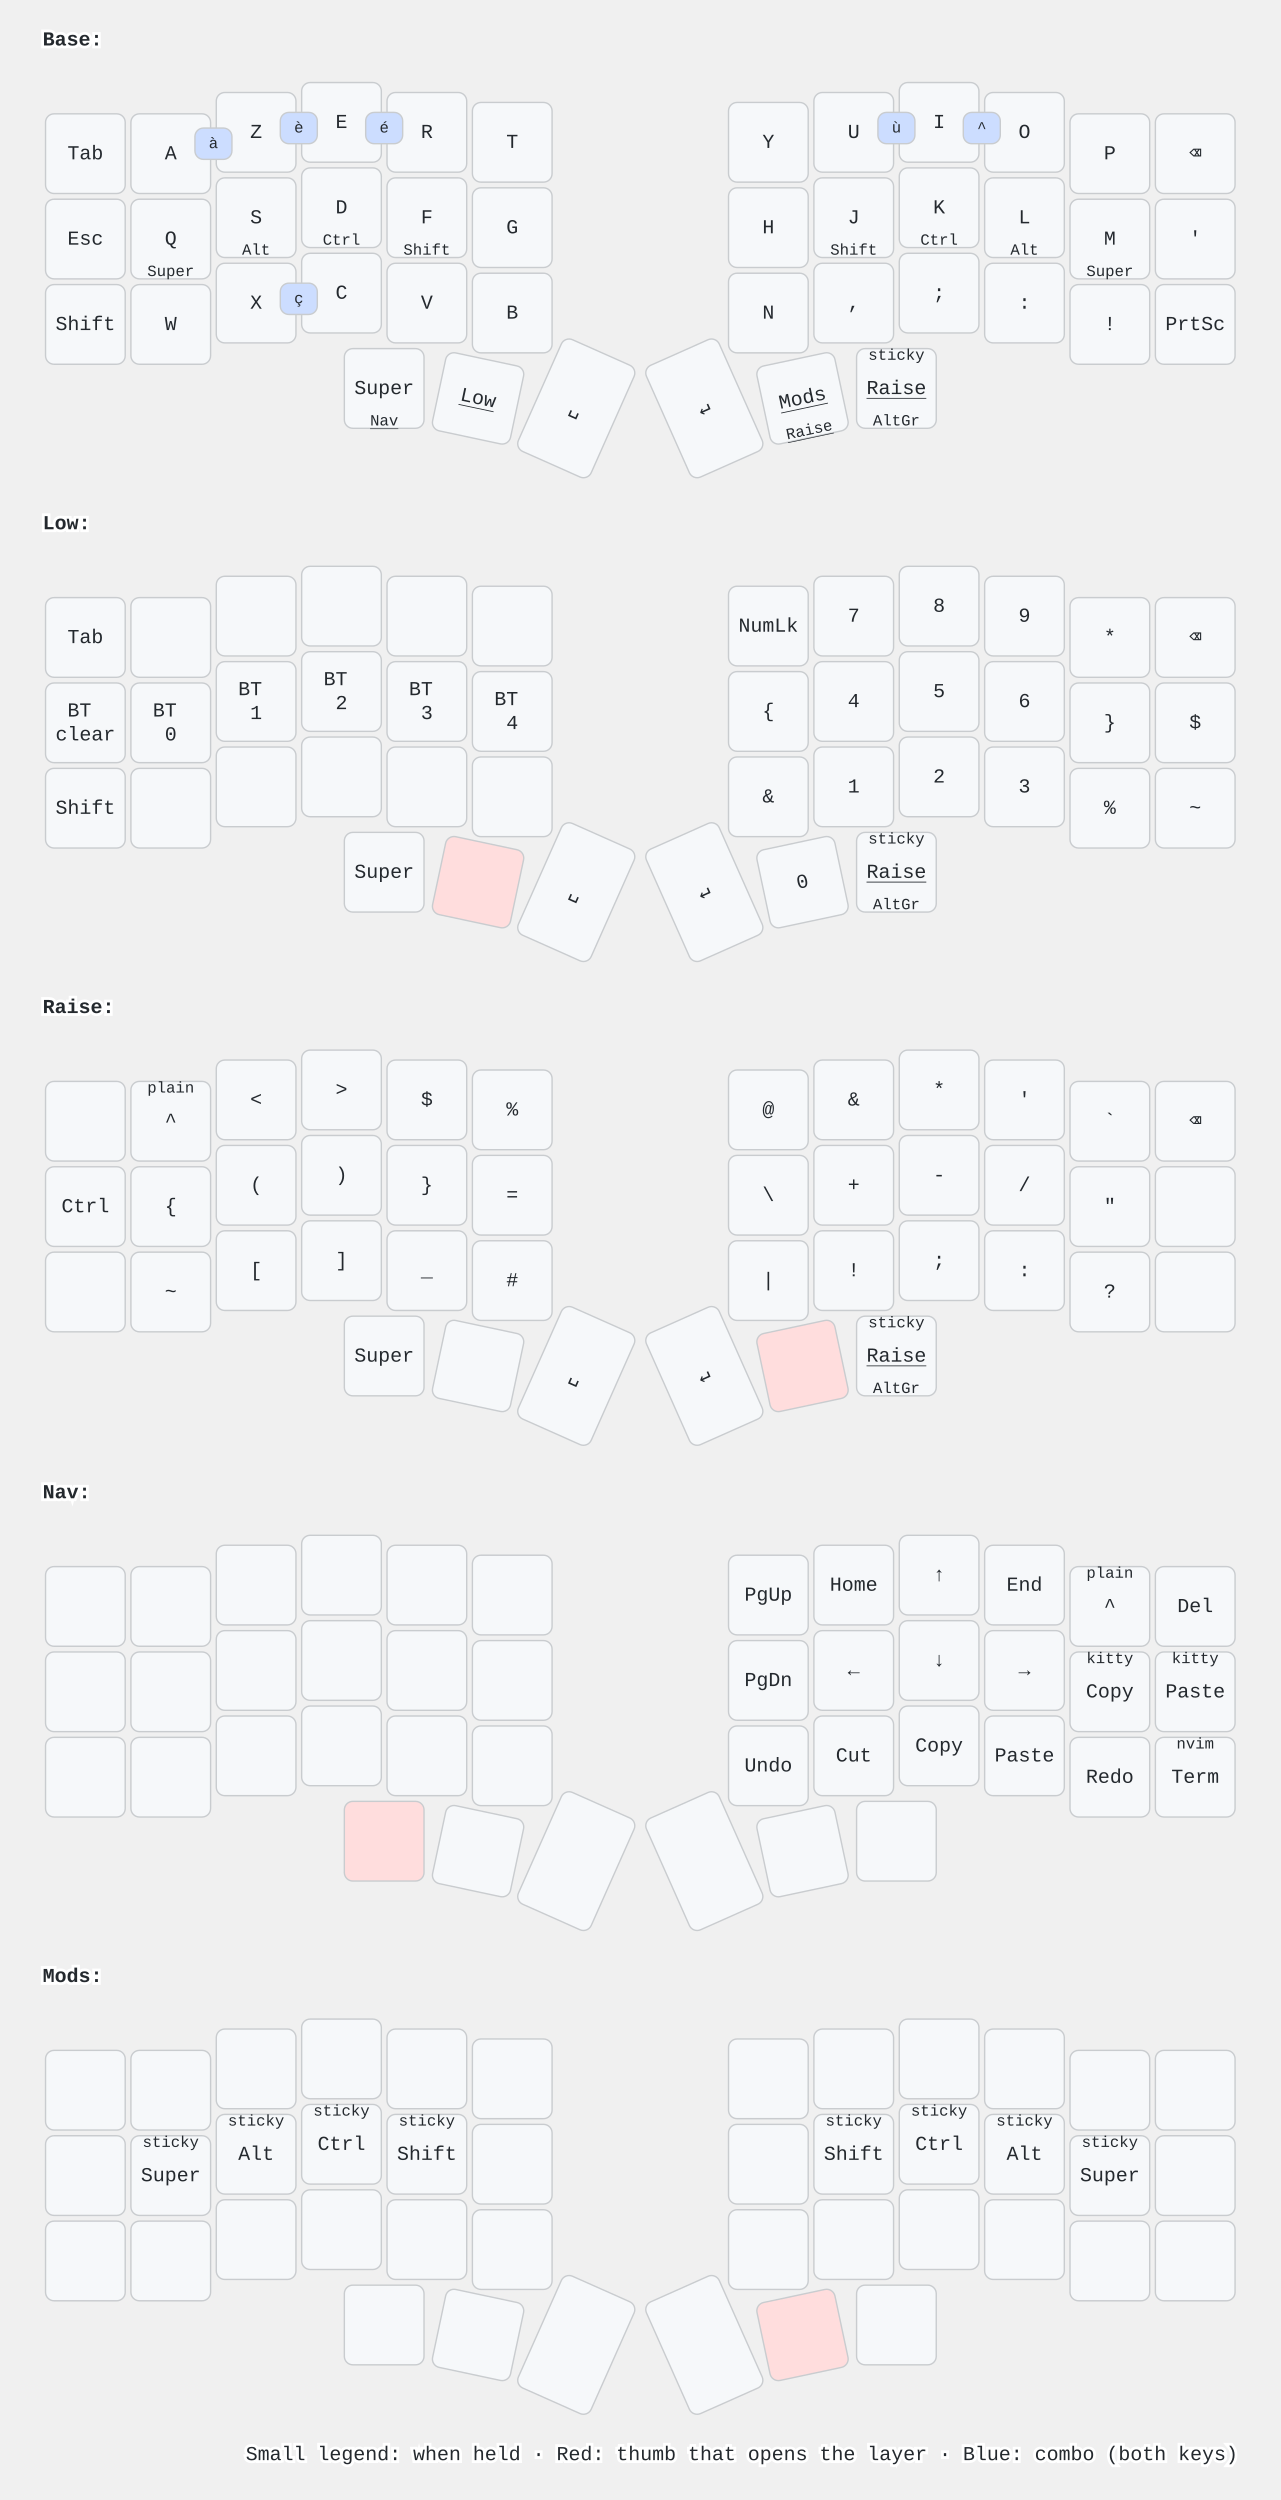
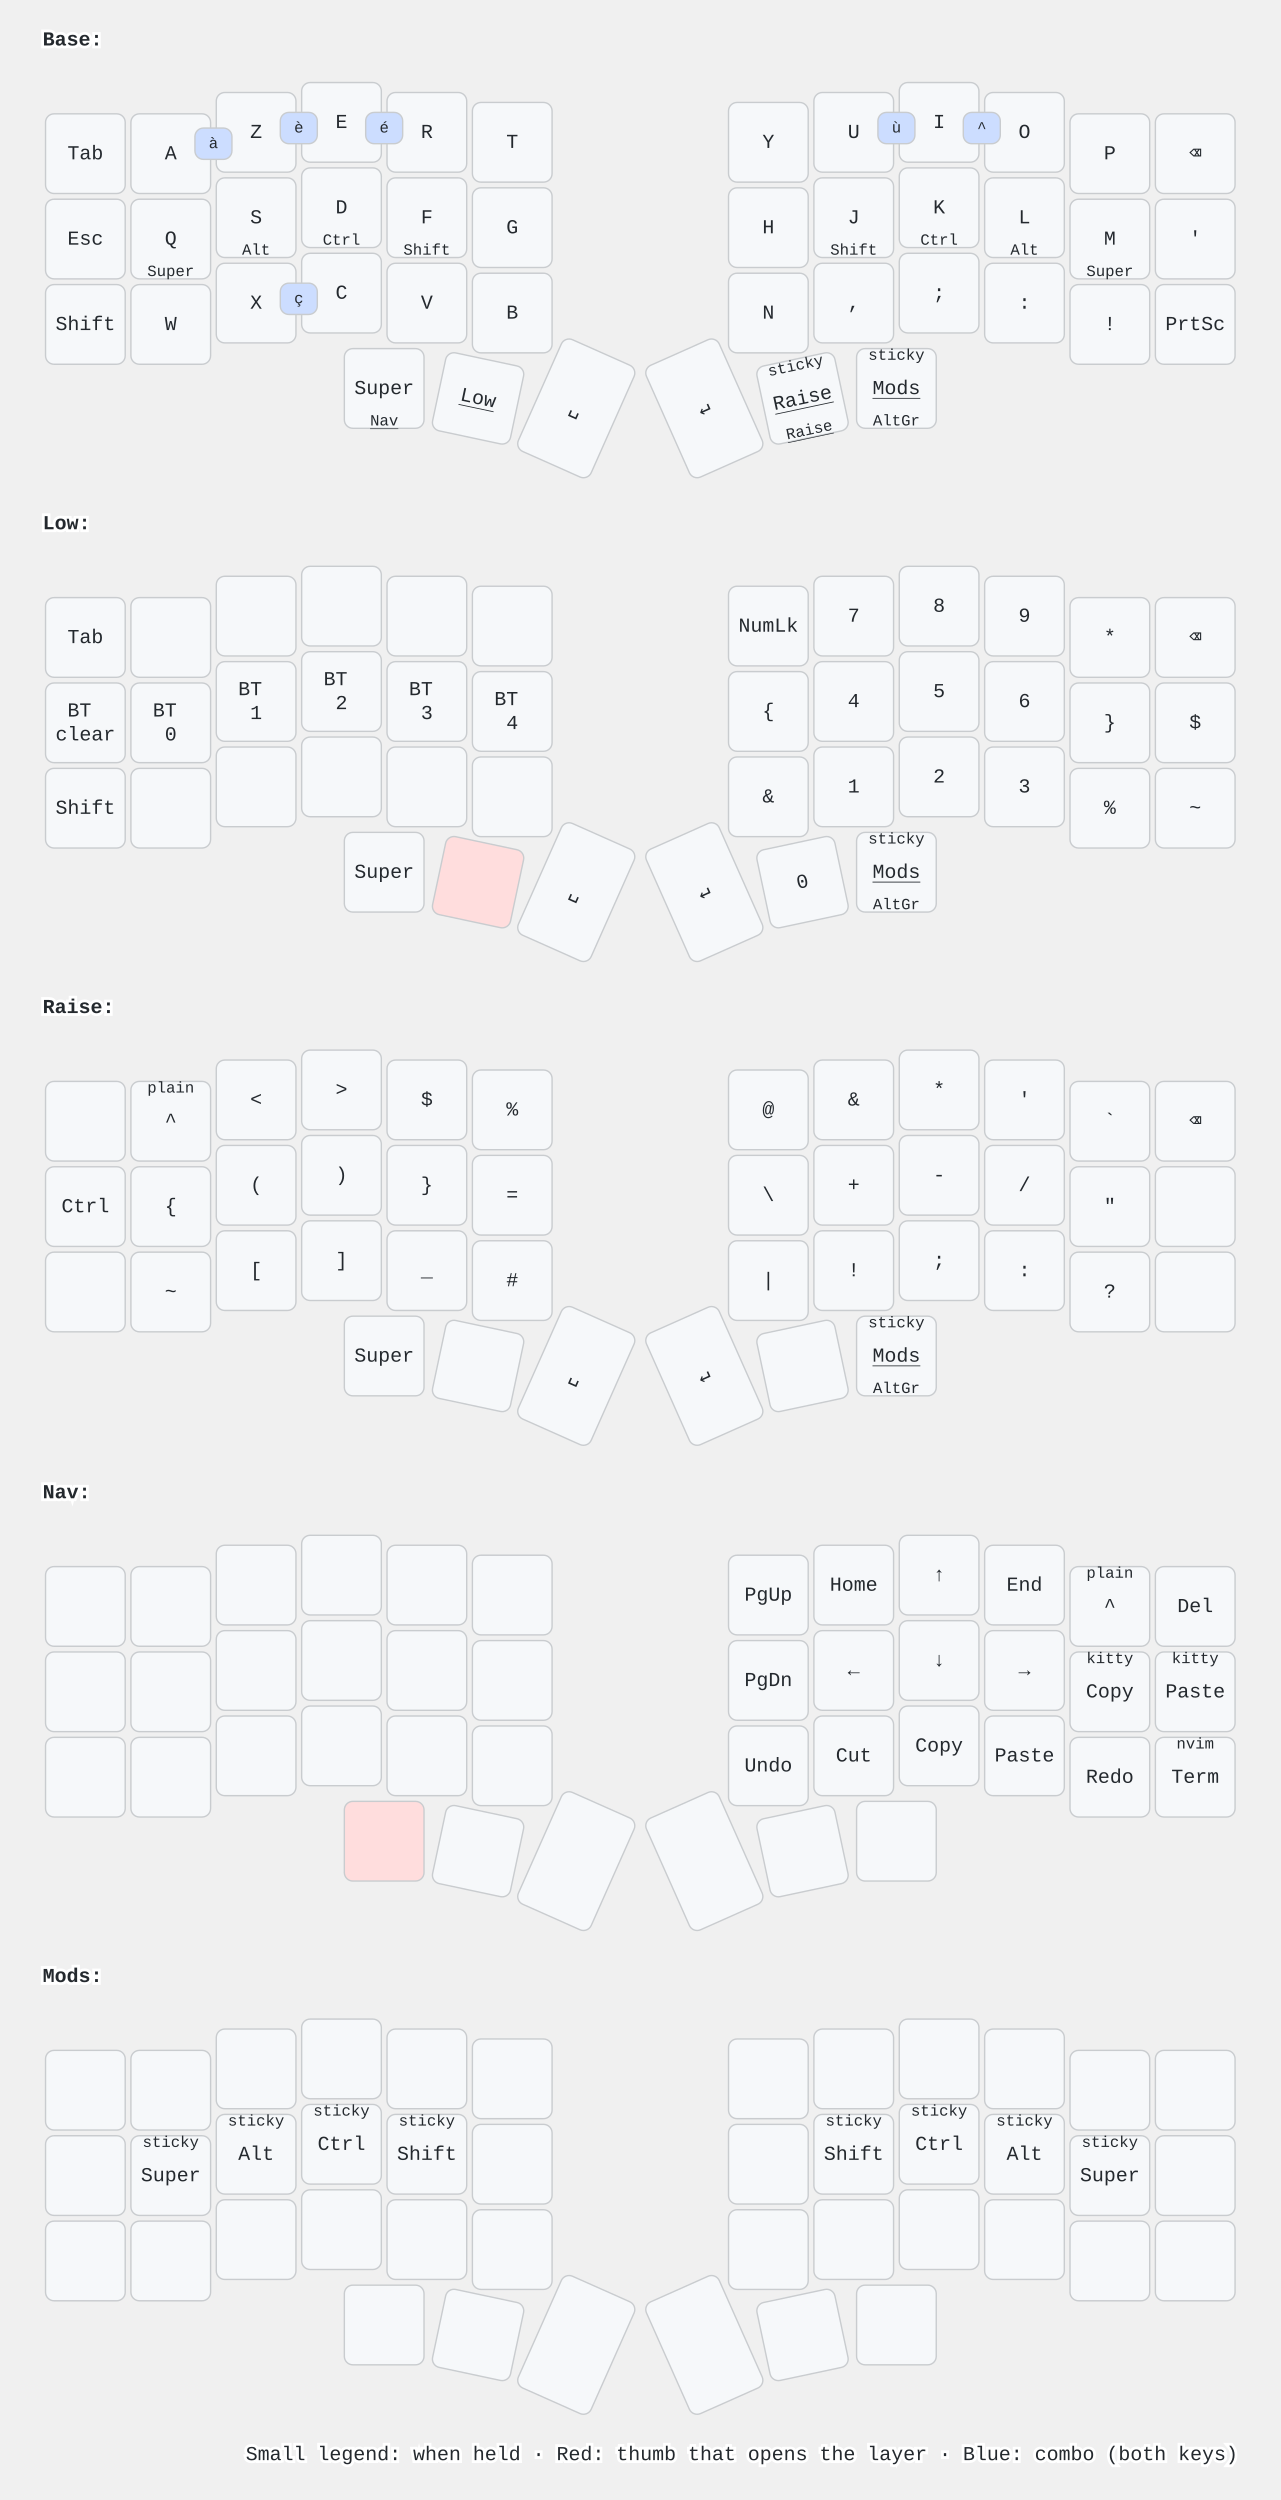
<svg xmlns="http://www.w3.org/2000/svg" width="900" height="1757" viewBox="0 0 900 1757" class="keymap">
  <style>/* inherit to force styles through use tags */
svg path {
    fill: inherit;
}

/* font and background color specifications */
svg.keymap {
    font-family: SFMono-Regular,Consolas,Liberation Mono,Menlo,monospace;
    font-size: 14px;
    font-kerning: normal;
    text-rendering: optimizeLegibility;
    fill: #24292e;
}

/* default key styling */
rect.key {
    fill: #f6f8fa;
}

rect.key, rect.combo {
    stroke: #c9cccf;
    stroke-width: 1;
}

/* default key side styling, only used is draw_key_sides is set */
rect.side {
    filter: brightness(90%);
}

/* color accent for combo boxes */
rect.combo, rect.combo-separate {
    fill: #cdf;
}

/* color accent for held keys */
rect.held, rect.combo.held {
    fill: #fdd;
}

/* color accent for ghost (optional) keys */
rect.ghost, rect.combo.ghost {
    stroke-dasharray: 4, 4;
    stroke-width: 2;
}

text {
    text-anchor: middle;
    dominant-baseline: middle;
}

/* styling for layer labels */
text.label {
    font-weight: bold;
    text-anchor: start;
    stroke: white;
    stroke-width: 4;
    paint-order: stroke;
}

/* styling for optional footer */
text.footer {
    text-anchor: end;
    dominant-baseline: auto;
    stroke: white;
    stroke-width: 4;
    paint-order: stroke;
}

/* styling for combo tap, and key non-tap label text */
text.combo, text.hold, text.shifted, text.left, text.right, text.tl, text.tr, text.bl, text.br {
    font-size: 11px;
}

text.hold, text.bl, text.br {
    text-anchor: middle;
    dominant-baseline: auto;
}

text.shifted, text.tl, text.tr {
    text-anchor: middle;
    dominant-baseline: hanging;
}

text.left, text.tl, text.bl {
    text-anchor: start;
}

text.right, text.tr, text.br {
    text-anchor: end;
}

text.layer-activator {
    text-decoration: underline;
}

/* styling for hold/shifted label text in combo box */
text.combo.hold, text.combo.shifted, text.combo.left, text.combo.right {
    font-size: 8px;
}

/* lighter symbol for transparent keys */
text.trans {
    fill: #7b7e81;
}

/* styling for combo dendrons */
path.combo {
    stroke-width: 1;
    stroke: gray;
    fill: none;
}

/* Start Tabler Icons Cleanup */
/* cannot use height/width with glyphs */
.icon-tabler &gt; path {
    fill: inherit;
    stroke: inherit;
    stroke-width: 2;
}
/* hide tabler's default box */
.icon-tabler &gt; path[stroke="none"][fill="none"] {
    visibility: hidden;
}
/* End Tabler Icons Cleanup */

@media (prefers-color-scheme: dark) {
svg.keymap { fill: #d1d6db; }
rect.key { fill: #3f4750; }
rect.key, rect.combo { stroke: #60666c; }
rect.combo, rect.combo-separate { fill: #1f3d7a; }
rect.held, rect.combo.held { fill: #854747; }
text.label, text.footer { stroke: black; }
text.trans { fill: #7e8184; }
path.combo { stroke: #7f7f7f; }

}</style>
  <g transform="translate(30, 0)" class="layer-Base">
    <text x="0" y="28" class="label" id="Base">Base:</text>
    <g transform="translate(0, 56)">
      <g transform="translate(30, 52)" class="key keypos-0">
        <rect rx="6" ry="6" x="-28" y="-28" width="56" height="56" class="key" />
        <text x="0" y="0" class="key tap">Tab</text>
      </g>
      <g transform="translate(90, 52)" class="key keypos-1">
        <rect rx="6" ry="6" x="-28" y="-28" width="56" height="56" class="key" />
        <text x="0" y="0" class="key tap">A</text>
      </g>
      <g transform="translate(150, 37)" class="key keypos-2">
        <rect rx="6" ry="6" x="-28" y="-28" width="56" height="56" class="key" />
        <text x="0" y="0" class="key tap">Z</text>
      </g>
      <g transform="translate(210, 30)" class="key keypos-3">
        <rect rx="6" ry="6" x="-28" y="-28" width="56" height="56" class="key" />
        <text x="0" y="0" class="key tap">E</text>
      </g>
      <g transform="translate(270, 37)" class="key keypos-4">
        <rect rx="6" ry="6" x="-28" y="-28" width="56" height="56" class="key" />
        <text x="0" y="0" class="key tap">R</text>
      </g>
      <g transform="translate(330, 44)" class="key keypos-5">
        <rect rx="6" ry="6" x="-28" y="-28" width="56" height="56" class="key" />
        <text x="0" y="0" class="key tap">T</text>
      </g>
      <g transform="translate(510, 44)" class="key keypos-6">
        <rect rx="6" ry="6" x="-28" y="-28" width="56" height="56" class="key" />
        <text x="0" y="0" class="key tap">Y</text>
      </g>
      <g transform="translate(570, 37)" class="key keypos-7">
        <rect rx="6" ry="6" x="-28" y="-28" width="56" height="56" class="key" />
        <text x="0" y="0" class="key tap">U</text>
      </g>
      <g transform="translate(630, 30)" class="key keypos-8">
        <rect rx="6" ry="6" x="-28" y="-28" width="56" height="56" class="key" />
        <text x="0" y="0" class="key tap">I</text>
      </g>
      <g transform="translate(690, 37)" class="key keypos-9">
        <rect rx="6" ry="6" x="-28" y="-28" width="56" height="56" class="key" />
        <text x="0" y="0" class="key tap">O</text>
      </g>
      <g transform="translate(750, 52)" class="key keypos-10">
        <rect rx="6" ry="6" x="-28" y="-28" width="56" height="56" class="key" />
        <text x="0" y="0" class="key tap">P</text>
      </g>
      <g transform="translate(810, 52)" class="key keypos-11">
        <rect rx="6" ry="6" x="-28" y="-28" width="56" height="56" class="key" />
        <text x="0" y="0" class="key tap">⌫</text>
      </g>
      <g transform="translate(30, 112)" class="key keypos-12">
        <rect rx="6" ry="6" x="-28" y="-28" width="56" height="56" class="key" />
        <text x="0" y="0" class="key tap">Esc</text>
      </g>
      <g transform="translate(90, 112)" class="key keypos-13">
        <rect rx="6" ry="6" x="-28" y="-28" width="56" height="56" class="key" />
        <text x="0" y="0" class="key tap">Q</text>
        <text x="0" y="26" class="key hold">Super</text>
      </g>
      <g transform="translate(150, 97)" class="key keypos-14">
        <rect rx="6" ry="6" x="-28" y="-28" width="56" height="56" class="key" />
        <text x="0" y="0" class="key tap">S</text>
        <text x="0" y="26" class="key hold">Alt</text>
      </g>
      <g transform="translate(210, 90)" class="key keypos-15">
        <rect rx="6" ry="6" x="-28" y="-28" width="56" height="56" class="key" />
        <text x="0" y="0" class="key tap">D</text>
        <text x="0" y="26" class="key hold">Ctrl</text>
      </g>
      <g transform="translate(270, 97)" class="key keypos-16">
        <rect rx="6" ry="6" x="-28" y="-28" width="56" height="56" class="key" />
        <text x="0" y="0" class="key tap">F</text>
        <text x="0" y="26" class="key hold">Shift</text>
      </g>
      <g transform="translate(330, 104)" class="key keypos-17">
        <rect rx="6" ry="6" x="-28" y="-28" width="56" height="56" class="key" />
        <text x="0" y="0" class="key tap">G</text>
      </g>
      <g transform="translate(510, 104)" class="key keypos-18">
        <rect rx="6" ry="6" x="-28" y="-28" width="56" height="56" class="key" />
        <text x="0" y="0" class="key tap">H</text>
      </g>
      <g transform="translate(570, 97)" class="key keypos-19">
        <rect rx="6" ry="6" x="-28" y="-28" width="56" height="56" class="key" />
        <text x="0" y="0" class="key tap">J</text>
        <text x="0" y="26" class="key hold">Shift</text>
      </g>
      <g transform="translate(630, 90)" class="key keypos-20">
        <rect rx="6" ry="6" x="-28" y="-28" width="56" height="56" class="key" />
        <text x="0" y="0" class="key tap">K</text>
        <text x="0" y="26" class="key hold">Ctrl</text>
      </g>
      <g transform="translate(690, 97)" class="key keypos-21">
        <rect rx="6" ry="6" x="-28" y="-28" width="56" height="56" class="key" />
        <text x="0" y="0" class="key tap">L</text>
        <text x="0" y="26" class="key hold">Alt</text>
      </g>
      <g transform="translate(750, 112)" class="key keypos-22">
        <rect rx="6" ry="6" x="-28" y="-28" width="56" height="56" class="key" />
        <text x="0" y="0" class="key tap">M</text>
        <text x="0" y="26" class="key hold">Super</text>
      </g>
      <g transform="translate(810, 112)" class="key keypos-23">
        <rect rx="6" ry="6" x="-28" y="-28" width="56" height="56" class="key" />
        <text x="0" y="0" class="key tap">'</text>
      </g>
      <g transform="translate(30, 172)" class="key keypos-24">
        <rect rx="6" ry="6" x="-28" y="-28" width="56" height="56" class="key" />
        <text x="0" y="0" class="key tap">Shift</text>
      </g>
      <g transform="translate(90, 172)" class="key keypos-25">
        <rect rx="6" ry="6" x="-28" y="-28" width="56" height="56" class="key" />
        <text x="0" y="0" class="key tap">W</text>
      </g>
      <g transform="translate(150, 157)" class="key keypos-26">
        <rect rx="6" ry="6" x="-28" y="-28" width="56" height="56" class="key" />
        <text x="0" y="0" class="key tap">X</text>
      </g>
      <g transform="translate(210, 150)" class="key keypos-27">
        <rect rx="6" ry="6" x="-28" y="-28" width="56" height="56" class="key" />
        <text x="0" y="0" class="key tap">C</text>
      </g>
      <g transform="translate(270, 157)" class="key keypos-28">
        <rect rx="6" ry="6" x="-28" y="-28" width="56" height="56" class="key" />
        <text x="0" y="0" class="key tap">V</text>
      </g>
      <g transform="translate(330, 164)" class="key keypos-29">
        <rect rx="6" ry="6" x="-28" y="-28" width="56" height="56" class="key" />
        <text x="0" y="0" class="key tap">B</text>
      </g>
      <g transform="translate(510, 164)" class="key keypos-30">
        <rect rx="6" ry="6" x="-28" y="-28" width="56" height="56" class="key" />
        <text x="0" y="0" class="key tap">N</text>
      </g>
      <g transform="translate(570, 157)" class="key keypos-31">
        <rect rx="6" ry="6" x="-28" y="-28" width="56" height="56" class="key" />
        <text x="0" y="0" class="key tap">,</text>
      </g>
      <g transform="translate(630, 150)" class="key keypos-32">
        <rect rx="6" ry="6" x="-28" y="-28" width="56" height="56" class="key" />
        <text x="0" y="0" class="key tap">;</text>
      </g>
      <g transform="translate(690, 157)" class="key keypos-33">
        <rect rx="6" ry="6" x="-28" y="-28" width="56" height="56" class="key" />
        <text x="0" y="0" class="key tap">:</text>
      </g>
      <g transform="translate(750, 172)" class="key keypos-34">
        <rect rx="6" ry="6" x="-28" y="-28" width="56" height="56" class="key" />
        <text x="0" y="0" class="key tap">!</text>
      </g>
      <g transform="translate(810, 172)" class="key keypos-35">
        <rect rx="6" ry="6" x="-28" y="-28" width="56" height="56" class="key" />
        <text x="0" y="0" class="key tap">PrtSc</text>
      </g>
      <g transform="translate(240, 217)" class="key keypos-36">
        <rect rx="6" ry="6" x="-28" y="-28" width="56" height="56" class="key" />
        <text x="0" y="0" class="key tap">Super</text>
        <a href="#Nav">
          <text x="0" y="26" class="key hold layer-activator">Nav</text>
        </a>
      </g>
      <g transform="translate(306, 224) rotate(12.0)" class="key keypos-37">
        <rect rx="6" ry="6" x="-28" y="-28" width="56" height="56" class="key" />
        <a href="#Low">
          <text x="0" y="0" class="key tap layer-activator">Low</text>
        </a>
      </g>
      <g transform="translate(375, 231) rotate(24.0)" class="key keypos-38">
        <rect rx="6" ry="6" x="-28" y="-43" width="56" height="86" class="key" />
        <text x="0" y="0" class="key tap">␣</text>
      </g>
      <g transform="translate(465, 231) rotate(-24.0)" class="key keypos-39">
        <rect rx="6" ry="6" x="-28" y="-43" width="56" height="86" class="key" />
        <text x="0" y="0" class="key tap">↵</text>
      </g>
      <g transform="translate(534, 224) rotate(-12.0)" class="key keypos-40">
        <rect rx="6" ry="6" x="-28" y="-28" width="56" height="56" class="key" />
-         <a href="#Mods">
-           <text x="0" y="0" class="key tap layer-activator">Mods</text>
+         <a href="#Raise">
+           <text x="0" y="0" class="key tap layer-activator">Raise</text>
        </a>
        <a href="#Raise">
          <text x="0" y="26" class="key hold layer-activator">Raise</text>
        </a>
+         <text x="0" y="-26" class="key shifted">sticky</text>
      </g>
      <g transform="translate(600, 217)" class="key keypos-41">
        <rect rx="6" ry="6" x="-28" y="-28" width="56" height="56" class="key" />
-         <a href="#Raise">
-           <text x="0" y="0" class="key tap layer-activator">Raise</text>
+         <a href="#Mods">
+           <text x="0" y="0" class="key tap layer-activator">Mods</text>
        </a>
        <text x="0" y="26" class="key hold">AltGr</text>
        <text x="0" y="-26" class="key shifted">sticky</text>
      </g>
      <g class="combo combopos-0">
        <rect rx="6" ry="6" x="227" y="23" width="26" height="22" class="combo" />
        <text x="240" y="34" class="combo tap">é</text>
      </g>
      <g class="combo combopos-1">
        <rect rx="6" ry="6" x="167" y="23" width="26" height="22" class="combo" />
        <text x="180" y="34" class="combo tap">è</text>
      </g>
      <g class="combo combopos-2">
        <rect rx="6" ry="6" x="107" y="34" width="26" height="22" class="combo" />
        <text x="120" y="45" class="combo tap">à</text>
      </g>
      <g class="combo combopos-3">
        <rect rx="6" ry="6" x="167" y="143" width="26" height="22" class="combo" />
        <text x="180" y="154" class="combo tap">ç</text>
      </g>
      <g class="combo combopos-4">
        <rect rx="6" ry="6" x="587" y="23" width="26" height="22" class="combo" />
        <text x="600" y="34" class="combo tap">ù</text>
      </g>
      <g class="combo combopos-5">
        <rect rx="6" ry="6" x="647" y="23" width="26" height="22" class="combo" />
        <text x="660" y="34" class="combo tap">^</text>
      </g>
    </g>
  </g>
  <g transform="translate(30, 340)" class="layer-Low">
    <text x="0" y="28" class="label" id="Low">Low:</text>
    <g transform="translate(0, 56)">
      <g transform="translate(30, 52)" class="key keypos-0">
        <rect rx="6" ry="6" x="-28" y="-28" width="56" height="56" class="key" />
        <text x="0" y="0" class="key tap">Tab</text>
      </g>
      <g transform="translate(90, 52)" class="key trans keypos-1">
        <rect rx="6" ry="6" x="-28" y="-28" width="56" height="56" class="key trans" />
      </g>
      <g transform="translate(150, 37)" class="key trans keypos-2">
        <rect rx="6" ry="6" x="-28" y="-28" width="56" height="56" class="key trans" />
      </g>
      <g transform="translate(210, 30)" class="key trans keypos-3">
        <rect rx="6" ry="6" x="-28" y="-28" width="56" height="56" class="key trans" />
      </g>
      <g transform="translate(270, 37)" class="key trans keypos-4">
        <rect rx="6" ry="6" x="-28" y="-28" width="56" height="56" class="key trans" />
      </g>
      <g transform="translate(330, 44)" class="key trans keypos-5">
        <rect rx="6" ry="6" x="-28" y="-28" width="56" height="56" class="key trans" />
      </g>
      <g transform="translate(510, 44)" class="key keypos-6">
        <rect rx="6" ry="6" x="-28" y="-28" width="56" height="56" class="key" />
        <text x="0" y="0" class="key tap">NumLk</text>
      </g>
      <g transform="translate(570, 37)" class="key keypos-7">
        <rect rx="6" ry="6" x="-28" y="-28" width="56" height="56" class="key" />
        <text x="0" y="0" class="key tap">7</text>
      </g>
      <g transform="translate(630, 30)" class="key keypos-8">
        <rect rx="6" ry="6" x="-28" y="-28" width="56" height="56" class="key" />
        <text x="0" y="0" class="key tap">8</text>
      </g>
      <g transform="translate(690, 37)" class="key keypos-9">
        <rect rx="6" ry="6" x="-28" y="-28" width="56" height="56" class="key" />
        <text x="0" y="0" class="key tap">9</text>
      </g>
      <g transform="translate(750, 52)" class="key keypos-10">
        <rect rx="6" ry="6" x="-28" y="-28" width="56" height="56" class="key" />
        <text x="0" y="0" class="key tap">*</text>
      </g>
      <g transform="translate(810, 52)" class="key keypos-11">
        <rect rx="6" ry="6" x="-28" y="-28" width="56" height="56" class="key" />
        <text x="0" y="0" class="key tap">⌫</text>
      </g>
      <g transform="translate(30, 112)" class="key keypos-12">
        <rect rx="6" ry="6" x="-28" y="-28" width="56" height="56" class="key" />
        <text x="0" y="0" class="key tap">
          <tspan x="0" dy="-0.6em">BT</tspan>
          <tspan x="0" dy="1.2em">clear</tspan>
        </text>
      </g>
      <g transform="translate(90, 112)" class="key keypos-13">
        <rect rx="6" ry="6" x="-28" y="-28" width="56" height="56" class="key" />
        <text x="0" y="0" class="key tap">
          <tspan x="0" dy="-0.6em">BT</tspan>
          <tspan x="0" dy="1.2em">0</tspan>
        </text>
      </g>
      <g transform="translate(150, 97)" class="key keypos-14">
        <rect rx="6" ry="6" x="-28" y="-28" width="56" height="56" class="key" />
        <text x="0" y="0" class="key tap">
          <tspan x="0" dy="-0.6em">BT</tspan>
          <tspan x="0" dy="1.2em">1</tspan>
        </text>
      </g>
      <g transform="translate(210, 90)" class="key keypos-15">
        <rect rx="6" ry="6" x="-28" y="-28" width="56" height="56" class="key" />
        <text x="0" y="0" class="key tap">
          <tspan x="0" dy="-0.6em">BT</tspan>
          <tspan x="0" dy="1.2em">2</tspan>
        </text>
      </g>
      <g transform="translate(270, 97)" class="key keypos-16">
        <rect rx="6" ry="6" x="-28" y="-28" width="56" height="56" class="key" />
        <text x="0" y="0" class="key tap">
          <tspan x="0" dy="-0.6em">BT</tspan>
          <tspan x="0" dy="1.2em">3</tspan>
        </text>
      </g>
      <g transform="translate(330, 104)" class="key keypos-17">
        <rect rx="6" ry="6" x="-28" y="-28" width="56" height="56" class="key" />
        <text x="0" y="0" class="key tap">
          <tspan x="0" dy="-0.6em">BT</tspan>
          <tspan x="0" dy="1.2em">4</tspan>
        </text>
      </g>
      <g transform="translate(510, 104)" class="key keypos-18">
        <rect rx="6" ry="6" x="-28" y="-28" width="56" height="56" class="key" />
        <text x="0" y="0" class="key tap">{</text>
      </g>
      <g transform="translate(570, 97)" class="key keypos-19">
        <rect rx="6" ry="6" x="-28" y="-28" width="56" height="56" class="key" />
        <text x="0" y="0" class="key tap">4</text>
      </g>
      <g transform="translate(630, 90)" class="key keypos-20">
        <rect rx="6" ry="6" x="-28" y="-28" width="56" height="56" class="key" />
        <text x="0" y="0" class="key tap">5</text>
      </g>
      <g transform="translate(690, 97)" class="key keypos-21">
        <rect rx="6" ry="6" x="-28" y="-28" width="56" height="56" class="key" />
        <text x="0" y="0" class="key tap">6</text>
      </g>
      <g transform="translate(750, 112)" class="key keypos-22">
        <rect rx="6" ry="6" x="-28" y="-28" width="56" height="56" class="key" />
        <text x="0" y="0" class="key tap">}</text>
      </g>
      <g transform="translate(810, 112)" class="key keypos-23">
        <rect rx="6" ry="6" x="-28" y="-28" width="56" height="56" class="key" />
        <text x="0" y="0" class="key tap">$</text>
      </g>
      <g transform="translate(30, 172)" class="key keypos-24">
        <rect rx="6" ry="6" x="-28" y="-28" width="56" height="56" class="key" />
        <text x="0" y="0" class="key tap">Shift</text>
      </g>
      <g transform="translate(90, 172)" class="key trans keypos-25">
        <rect rx="6" ry="6" x="-28" y="-28" width="56" height="56" class="key trans" />
      </g>
      <g transform="translate(150, 157)" class="key trans keypos-26">
        <rect rx="6" ry="6" x="-28" y="-28" width="56" height="56" class="key trans" />
      </g>
      <g transform="translate(210, 150)" class="key trans keypos-27">
        <rect rx="6" ry="6" x="-28" y="-28" width="56" height="56" class="key trans" />
      </g>
      <g transform="translate(270, 157)" class="key trans keypos-28">
        <rect rx="6" ry="6" x="-28" y="-28" width="56" height="56" class="key trans" />
      </g>
      <g transform="translate(330, 164)" class="key trans keypos-29">
        <rect rx="6" ry="6" x="-28" y="-28" width="56" height="56" class="key trans" />
      </g>
      <g transform="translate(510, 164)" class="key keypos-30">
        <rect rx="6" ry="6" x="-28" y="-28" width="56" height="56" class="key" />
        <text x="0" y="0" class="key tap">&amp;</text>
      </g>
      <g transform="translate(570, 157)" class="key keypos-31">
        <rect rx="6" ry="6" x="-28" y="-28" width="56" height="56" class="key" />
        <text x="0" y="0" class="key tap">1</text>
      </g>
      <g transform="translate(630, 150)" class="key keypos-32">
        <rect rx="6" ry="6" x="-28" y="-28" width="56" height="56" class="key" />
        <text x="0" y="0" class="key tap">2</text>
      </g>
      <g transform="translate(690, 157)" class="key keypos-33">
        <rect rx="6" ry="6" x="-28" y="-28" width="56" height="56" class="key" />
        <text x="0" y="0" class="key tap">3</text>
      </g>
      <g transform="translate(750, 172)" class="key keypos-34">
        <rect rx="6" ry="6" x="-28" y="-28" width="56" height="56" class="key" />
        <text x="0" y="0" class="key tap">%</text>
      </g>
      <g transform="translate(810, 172)" class="key keypos-35">
        <rect rx="6" ry="6" x="-28" y="-28" width="56" height="56" class="key" />
        <text x="0" y="0" class="key tap">~</text>
      </g>
      <g transform="translate(240, 217)" class="key keypos-36">
        <rect rx="6" ry="6" x="-28" y="-28" width="56" height="56" class="key" />
        <text x="0" y="0" class="key tap">Super</text>
      </g>
      <g transform="translate(306, 224) rotate(12.0)" class="key held keypos-37">
        <rect rx="6" ry="6" x="-28" y="-28" width="56" height="56" class="key held" />
      </g>
      <g transform="translate(375, 231) rotate(24.0)" class="key keypos-38">
        <rect rx="6" ry="6" x="-28" y="-43" width="56" height="86" class="key" />
        <text x="0" y="0" class="key tap">␣</text>
      </g>
      <g transform="translate(465, 231) rotate(-24.0)" class="key keypos-39">
        <rect rx="6" ry="6" x="-28" y="-43" width="56" height="86" class="key" />
        <text x="0" y="0" class="key tap">↵</text>
      </g>
      <g transform="translate(534, 224) rotate(-12.0)" class="key keypos-40">
        <rect rx="6" ry="6" x="-28" y="-28" width="56" height="56" class="key" />
        <text x="0" y="0" class="key tap">0</text>
      </g>
      <g transform="translate(600, 217)" class="key keypos-41">
        <rect rx="6" ry="6" x="-28" y="-28" width="56" height="56" class="key" />
-         <a href="#Raise">
-           <text x="0" y="0" class="key tap layer-activator">Raise</text>
+         <a href="#Mods">
+           <text x="0" y="0" class="key tap layer-activator">Mods</text>
        </a>
        <text x="0" y="26" class="key hold">AltGr</text>
        <text x="0" y="-26" class="key shifted">sticky</text>
      </g>
    </g>
  </g>
  <g transform="translate(30, 680)" class="layer-Raise">
    <text x="0" y="28" class="label" id="Raise">Raise:</text>
    <g transform="translate(0, 56)">
      <g transform="translate(30, 52)" class="key trans keypos-0">
        <rect rx="6" ry="6" x="-28" y="-28" width="56" height="56" class="key trans" />
      </g>
      <g transform="translate(90, 52)" class="key keypos-1">
        <rect rx="6" ry="6" x="-28" y="-28" width="56" height="56" class="key" />
        <text x="0" y="0" class="key tap">^</text>
        <text x="0" y="-26" class="key shifted">plain</text>
      </g>
      <g transform="translate(150, 37)" class="key keypos-2">
        <rect rx="6" ry="6" x="-28" y="-28" width="56" height="56" class="key" />
        <text x="0" y="0" class="key tap">&lt;</text>
      </g>
      <g transform="translate(210, 30)" class="key keypos-3">
        <rect rx="6" ry="6" x="-28" y="-28" width="56" height="56" class="key" />
        <text x="0" y="0" class="key tap">&gt;</text>
      </g>
      <g transform="translate(270, 37)" class="key keypos-4">
        <rect rx="6" ry="6" x="-28" y="-28" width="56" height="56" class="key" />
        <text x="0" y="0" class="key tap">$</text>
      </g>
      <g transform="translate(330, 44)" class="key keypos-5">
        <rect rx="6" ry="6" x="-28" y="-28" width="56" height="56" class="key" />
        <text x="0" y="0" class="key tap">%</text>
      </g>
      <g transform="translate(510, 44)" class="key keypos-6">
        <rect rx="6" ry="6" x="-28" y="-28" width="56" height="56" class="key" />
        <text x="0" y="0" class="key tap">@</text>
      </g>
      <g transform="translate(570, 37)" class="key keypos-7">
        <rect rx="6" ry="6" x="-28" y="-28" width="56" height="56" class="key" />
        <text x="0" y="0" class="key tap">&amp;</text>
      </g>
      <g transform="translate(630, 30)" class="key keypos-8">
        <rect rx="6" ry="6" x="-28" y="-28" width="56" height="56" class="key" />
        <text x="0" y="0" class="key tap">*</text>
      </g>
      <g transform="translate(690, 37)" class="key keypos-9">
        <rect rx="6" ry="6" x="-28" y="-28" width="56" height="56" class="key" />
        <text x="0" y="0" class="key tap">'</text>
      </g>
      <g transform="translate(750, 52)" class="key keypos-10">
        <rect rx="6" ry="6" x="-28" y="-28" width="56" height="56" class="key" />
        <text x="0" y="0" class="key tap">`</text>
      </g>
      <g transform="translate(810, 52)" class="key keypos-11">
        <rect rx="6" ry="6" x="-28" y="-28" width="56" height="56" class="key" />
        <text x="0" y="0" class="key tap">⌫</text>
      </g>
      <g transform="translate(30, 112)" class="key keypos-12">
        <rect rx="6" ry="6" x="-28" y="-28" width="56" height="56" class="key" />
        <text x="0" y="0" class="key tap">Ctrl</text>
      </g>
      <g transform="translate(90, 112)" class="key keypos-13">
        <rect rx="6" ry="6" x="-28" y="-28" width="56" height="56" class="key" />
        <text x="0" y="0" class="key tap">{</text>
      </g>
      <g transform="translate(150, 97)" class="key keypos-14">
        <rect rx="6" ry="6" x="-28" y="-28" width="56" height="56" class="key" />
        <text x="0" y="0" class="key tap">(</text>
      </g>
      <g transform="translate(210, 90)" class="key keypos-15">
        <rect rx="6" ry="6" x="-28" y="-28" width="56" height="56" class="key" />
        <text x="0" y="0" class="key tap">)</text>
      </g>
      <g transform="translate(270, 97)" class="key keypos-16">
        <rect rx="6" ry="6" x="-28" y="-28" width="56" height="56" class="key" />
        <text x="0" y="0" class="key tap">}</text>
      </g>
      <g transform="translate(330, 104)" class="key keypos-17">
        <rect rx="6" ry="6" x="-28" y="-28" width="56" height="56" class="key" />
        <text x="0" y="0" class="key tap">=</text>
      </g>
      <g transform="translate(510, 104)" class="key keypos-18">
        <rect rx="6" ry="6" x="-28" y="-28" width="56" height="56" class="key" />
        <text x="0" y="0" class="key tap">\</text>
      </g>
      <g transform="translate(570, 97)" class="key keypos-19">
        <rect rx="6" ry="6" x="-28" y="-28" width="56" height="56" class="key" />
        <text x="0" y="0" class="key tap">+</text>
      </g>
      <g transform="translate(630, 90)" class="key keypos-20">
        <rect rx="6" ry="6" x="-28" y="-28" width="56" height="56" class="key" />
        <text x="0" y="0" class="key tap">-</text>
      </g>
      <g transform="translate(690, 97)" class="key keypos-21">
        <rect rx="6" ry="6" x="-28" y="-28" width="56" height="56" class="key" />
        <text x="0" y="0" class="key tap">/</text>
      </g>
      <g transform="translate(750, 112)" class="key keypos-22">
        <rect rx="6" ry="6" x="-28" y="-28" width="56" height="56" class="key" />
        <text x="0" y="0" class="key tap">"</text>
      </g>
      <g transform="translate(810, 112)" class="key trans keypos-23">
        <rect rx="6" ry="6" x="-28" y="-28" width="56" height="56" class="key trans" />
      </g>
      <g transform="translate(30, 172)" class="key trans keypos-24">
        <rect rx="6" ry="6" x="-28" y="-28" width="56" height="56" class="key trans" />
      </g>
      <g transform="translate(90, 172)" class="key keypos-25">
        <rect rx="6" ry="6" x="-28" y="-28" width="56" height="56" class="key" />
        <text x="0" y="0" class="key tap">~</text>
      </g>
      <g transform="translate(150, 157)" class="key keypos-26">
        <rect rx="6" ry="6" x="-28" y="-28" width="56" height="56" class="key" />
        <text x="0" y="0" class="key tap">[</text>
      </g>
      <g transform="translate(210, 150)" class="key keypos-27">
        <rect rx="6" ry="6" x="-28" y="-28" width="56" height="56" class="key" />
        <text x="0" y="0" class="key tap">]</text>
      </g>
      <g transform="translate(270, 157)" class="key keypos-28">
        <rect rx="6" ry="6" x="-28" y="-28" width="56" height="56" class="key" />
        <text x="0" y="0" class="key tap">_</text>
      </g>
      <g transform="translate(330, 164)" class="key keypos-29">
        <rect rx="6" ry="6" x="-28" y="-28" width="56" height="56" class="key" />
        <text x="0" y="0" class="key tap">#</text>
      </g>
      <g transform="translate(510, 164)" class="key keypos-30">
        <rect rx="6" ry="6" x="-28" y="-28" width="56" height="56" class="key" />
        <text x="0" y="0" class="key tap">|</text>
      </g>
      <g transform="translate(570, 157)" class="key keypos-31">
        <rect rx="6" ry="6" x="-28" y="-28" width="56" height="56" class="key" />
        <text x="0" y="0" class="key tap">!</text>
      </g>
      <g transform="translate(630, 150)" class="key keypos-32">
        <rect rx="6" ry="6" x="-28" y="-28" width="56" height="56" class="key" />
        <text x="0" y="0" class="key tap">;</text>
      </g>
      <g transform="translate(690, 157)" class="key keypos-33">
        <rect rx="6" ry="6" x="-28" y="-28" width="56" height="56" class="key" />
        <text x="0" y="0" class="key tap">:</text>
      </g>
      <g transform="translate(750, 172)" class="key keypos-34">
        <rect rx="6" ry="6" x="-28" y="-28" width="56" height="56" class="key" />
        <text x="0" y="0" class="key tap">?</text>
      </g>
      <g transform="translate(810, 172)" class="key trans keypos-35">
        <rect rx="6" ry="6" x="-28" y="-28" width="56" height="56" class="key trans" />
      </g>
      <g transform="translate(240, 217)" class="key keypos-36">
        <rect rx="6" ry="6" x="-28" y="-28" width="56" height="56" class="key" />
        <text x="0" y="0" class="key tap">Super</text>
      </g>
      <g transform="translate(306, 224) rotate(12.0)" class="key trans keypos-37">
        <rect rx="6" ry="6" x="-28" y="-28" width="56" height="56" class="key trans" />
      </g>
      <g transform="translate(375, 231) rotate(24.0)" class="key keypos-38">
        <rect rx="6" ry="6" x="-28" y="-43" width="56" height="86" class="key" />
        <text x="0" y="0" class="key tap">␣</text>
      </g>
      <g transform="translate(465, 231) rotate(-24.0)" class="key keypos-39">
        <rect rx="6" ry="6" x="-28" y="-43" width="56" height="86" class="key" />
        <text x="0" y="0" class="key tap">↵</text>
      </g>
-       <g transform="translate(534, 224) rotate(-12.0)" class="key held keypos-40">
-         <rect rx="6" ry="6" x="-28" y="-28" width="56" height="56" class="key held" />
+       <g transform="translate(534, 224) rotate(-12.0)" class="key trans keypos-40">
+         <rect rx="6" ry="6" x="-28" y="-28" width="56" height="56" class="key trans" />
      </g>
      <g transform="translate(600, 217)" class="key keypos-41">
        <rect rx="6" ry="6" x="-28" y="-28" width="56" height="56" class="key" />
-         <a href="#Raise">
-           <text x="0" y="0" class="key tap layer-activator">Raise</text>
+         <a href="#Mods">
+           <text x="0" y="0" class="key tap layer-activator">Mods</text>
        </a>
        <text x="0" y="26" class="key hold">AltGr</text>
        <text x="0" y="-26" class="key shifted">sticky</text>
      </g>
    </g>
  </g>
  <g transform="translate(30, 1021)" class="layer-Nav">
    <text x="0" y="28" class="label" id="Nav">Nav:</text>
    <g transform="translate(0, 56)">
      <g transform="translate(30, 52)" class="key trans keypos-0">
        <rect rx="6" ry="6" x="-28" y="-28" width="56" height="56" class="key trans" />
      </g>
      <g transform="translate(90, 52)" class="key trans keypos-1">
        <rect rx="6" ry="6" x="-28" y="-28" width="56" height="56" class="key trans" />
      </g>
      <g transform="translate(150, 37)" class="key trans keypos-2">
        <rect rx="6" ry="6" x="-28" y="-28" width="56" height="56" class="key trans" />
      </g>
      <g transform="translate(210, 30)" class="key trans keypos-3">
        <rect rx="6" ry="6" x="-28" y="-28" width="56" height="56" class="key trans" />
      </g>
      <g transform="translate(270, 37)" class="key trans keypos-4">
        <rect rx="6" ry="6" x="-28" y="-28" width="56" height="56" class="key trans" />
      </g>
      <g transform="translate(330, 44)" class="key trans keypos-5">
        <rect rx="6" ry="6" x="-28" y="-28" width="56" height="56" class="key trans" />
      </g>
      <g transform="translate(510, 44)" class="key keypos-6">
        <rect rx="6" ry="6" x="-28" y="-28" width="56" height="56" class="key" />
        <text x="0" y="0" class="key tap">PgUp</text>
      </g>
      <g transform="translate(570, 37)" class="key keypos-7">
        <rect rx="6" ry="6" x="-28" y="-28" width="56" height="56" class="key" />
        <text x="0" y="0" class="key tap">Home</text>
      </g>
      <g transform="translate(630, 30)" class="key keypos-8">
        <rect rx="6" ry="6" x="-28" y="-28" width="56" height="56" class="key" />
        <text x="0" y="0" class="key tap">↑</text>
      </g>
      <g transform="translate(690, 37)" class="key keypos-9">
        <rect rx="6" ry="6" x="-28" y="-28" width="56" height="56" class="key" />
        <text x="0" y="0" class="key tap">End</text>
      </g>
      <g transform="translate(750, 52)" class="key keypos-10">
        <rect rx="6" ry="6" x="-28" y="-28" width="56" height="56" class="key" />
        <text x="0" y="0" class="key tap">^</text>
        <text x="0" y="-26" class="key shifted">plain</text>
      </g>
      <g transform="translate(810, 52)" class="key keypos-11">
        <rect rx="6" ry="6" x="-28" y="-28" width="56" height="56" class="key" />
        <text x="0" y="0" class="key tap">Del</text>
      </g>
      <g transform="translate(30, 112)" class="key trans keypos-12">
        <rect rx="6" ry="6" x="-28" y="-28" width="56" height="56" class="key trans" />
      </g>
      <g transform="translate(90, 112)" class="key trans keypos-13">
        <rect rx="6" ry="6" x="-28" y="-28" width="56" height="56" class="key trans" />
      </g>
      <g transform="translate(150, 97)" class="key trans keypos-14">
        <rect rx="6" ry="6" x="-28" y="-28" width="56" height="56" class="key trans" />
      </g>
      <g transform="translate(210, 90)" class="key trans keypos-15">
        <rect rx="6" ry="6" x="-28" y="-28" width="56" height="56" class="key trans" />
      </g>
      <g transform="translate(270, 97)" class="key trans keypos-16">
        <rect rx="6" ry="6" x="-28" y="-28" width="56" height="56" class="key trans" />
      </g>
      <g transform="translate(330, 104)" class="key trans keypos-17">
        <rect rx="6" ry="6" x="-28" y="-28" width="56" height="56" class="key trans" />
      </g>
      <g transform="translate(510, 104)" class="key keypos-18">
        <rect rx="6" ry="6" x="-28" y="-28" width="56" height="56" class="key" />
        <text x="0" y="0" class="key tap">PgDn</text>
      </g>
      <g transform="translate(570, 97)" class="key keypos-19">
        <rect rx="6" ry="6" x="-28" y="-28" width="56" height="56" class="key" />
        <text x="0" y="0" class="key tap">←</text>
      </g>
      <g transform="translate(630, 90)" class="key keypos-20">
        <rect rx="6" ry="6" x="-28" y="-28" width="56" height="56" class="key" />
        <text x="0" y="0" class="key tap">↓</text>
      </g>
      <g transform="translate(690, 97)" class="key keypos-21">
        <rect rx="6" ry="6" x="-28" y="-28" width="56" height="56" class="key" />
        <text x="0" y="0" class="key tap">→</text>
      </g>
      <g transform="translate(750, 112)" class="key keypos-22">
        <rect rx="6" ry="6" x="-28" y="-28" width="56" height="56" class="key" />
        <text x="0" y="0" class="key tap">Copy</text>
        <text x="0" y="-26" class="key shifted">kitty</text>
      </g>
      <g transform="translate(810, 112)" class="key keypos-23">
        <rect rx="6" ry="6" x="-28" y="-28" width="56" height="56" class="key" />
        <text x="0" y="0" class="key tap">Paste</text>
        <text x="0" y="-26" class="key shifted">kitty</text>
      </g>
      <g transform="translate(30, 172)" class="key trans keypos-24">
        <rect rx="6" ry="6" x="-28" y="-28" width="56" height="56" class="key trans" />
      </g>
      <g transform="translate(90, 172)" class="key trans keypos-25">
        <rect rx="6" ry="6" x="-28" y="-28" width="56" height="56" class="key trans" />
      </g>
      <g transform="translate(150, 157)" class="key trans keypos-26">
        <rect rx="6" ry="6" x="-28" y="-28" width="56" height="56" class="key trans" />
      </g>
      <g transform="translate(210, 150)" class="key trans keypos-27">
        <rect rx="6" ry="6" x="-28" y="-28" width="56" height="56" class="key trans" />
      </g>
      <g transform="translate(270, 157)" class="key trans keypos-28">
        <rect rx="6" ry="6" x="-28" y="-28" width="56" height="56" class="key trans" />
      </g>
      <g transform="translate(330, 164)" class="key trans keypos-29">
        <rect rx="6" ry="6" x="-28" y="-28" width="56" height="56" class="key trans" />
      </g>
      <g transform="translate(510, 164)" class="key keypos-30">
        <rect rx="6" ry="6" x="-28" y="-28" width="56" height="56" class="key" />
        <text x="0" y="0" class="key tap">Undo</text>
      </g>
      <g transform="translate(570, 157)" class="key keypos-31">
        <rect rx="6" ry="6" x="-28" y="-28" width="56" height="56" class="key" />
        <text x="0" y="0" class="key tap">Cut</text>
      </g>
      <g transform="translate(630, 150)" class="key keypos-32">
        <rect rx="6" ry="6" x="-28" y="-28" width="56" height="56" class="key" />
        <text x="0" y="0" class="key tap">Copy</text>
      </g>
      <g transform="translate(690, 157)" class="key keypos-33">
        <rect rx="6" ry="6" x="-28" y="-28" width="56" height="56" class="key" />
        <text x="0" y="0" class="key tap">Paste</text>
      </g>
      <g transform="translate(750, 172)" class="key keypos-34">
        <rect rx="6" ry="6" x="-28" y="-28" width="56" height="56" class="key" />
        <text x="0" y="0" class="key tap">Redo</text>
      </g>
      <g transform="translate(810, 172)" class="key keypos-35">
        <rect rx="6" ry="6" x="-28" y="-28" width="56" height="56" class="key" />
        <text x="0" y="0" class="key tap">Term</text>
        <text x="0" y="-26" class="key shifted">nvim</text>
      </g>
      <g transform="translate(240, 217)" class="key held keypos-36">
        <rect rx="6" ry="6" x="-28" y="-28" width="56" height="56" class="key held" />
      </g>
      <g transform="translate(306, 224) rotate(12.0)" class="key trans keypos-37">
        <rect rx="6" ry="6" x="-28" y="-28" width="56" height="56" class="key trans" />
      </g>
      <g transform="translate(375, 231) rotate(24.0)" class="key trans keypos-38">
        <rect rx="6" ry="6" x="-28" y="-43" width="56" height="86" class="key trans" />
      </g>
      <g transform="translate(465, 231) rotate(-24.0)" class="key trans keypos-39">
        <rect rx="6" ry="6" x="-28" y="-43" width="56" height="86" class="key trans" />
      </g>
      <g transform="translate(534, 224) rotate(-12.0)" class="key trans keypos-40">
        <rect rx="6" ry="6" x="-28" y="-28" width="56" height="56" class="key trans" />
      </g>
      <g transform="translate(600, 217)" class="key trans keypos-41">
        <rect rx="6" ry="6" x="-28" y="-28" width="56" height="56" class="key trans" />
      </g>
    </g>
  </g>
  <g transform="translate(30, 1361)" class="layer-Mods">
    <text x="0" y="28" class="label" id="Mods">Mods:</text>
    <g transform="translate(0, 56)">
      <g transform="translate(30, 52)" class="key trans keypos-0">
        <rect rx="6" ry="6" x="-28" y="-28" width="56" height="56" class="key trans" />
      </g>
      <g transform="translate(90, 52)" class="key trans keypos-1">
        <rect rx="6" ry="6" x="-28" y="-28" width="56" height="56" class="key trans" />
      </g>
      <g transform="translate(150, 37)" class="key trans keypos-2">
        <rect rx="6" ry="6" x="-28" y="-28" width="56" height="56" class="key trans" />
      </g>
      <g transform="translate(210, 30)" class="key trans keypos-3">
        <rect rx="6" ry="6" x="-28" y="-28" width="56" height="56" class="key trans" />
      </g>
      <g transform="translate(270, 37)" class="key trans keypos-4">
        <rect rx="6" ry="6" x="-28" y="-28" width="56" height="56" class="key trans" />
      </g>
      <g transform="translate(330, 44)" class="key trans keypos-5">
        <rect rx="6" ry="6" x="-28" y="-28" width="56" height="56" class="key trans" />
      </g>
      <g transform="translate(510, 44)" class="key trans keypos-6">
        <rect rx="6" ry="6" x="-28" y="-28" width="56" height="56" class="key trans" />
      </g>
      <g transform="translate(570, 37)" class="key trans keypos-7">
        <rect rx="6" ry="6" x="-28" y="-28" width="56" height="56" class="key trans" />
      </g>
      <g transform="translate(630, 30)" class="key trans keypos-8">
        <rect rx="6" ry="6" x="-28" y="-28" width="56" height="56" class="key trans" />
      </g>
      <g transform="translate(690, 37)" class="key trans keypos-9">
        <rect rx="6" ry="6" x="-28" y="-28" width="56" height="56" class="key trans" />
      </g>
      <g transform="translate(750, 52)" class="key trans keypos-10">
        <rect rx="6" ry="6" x="-28" y="-28" width="56" height="56" class="key trans" />
      </g>
      <g transform="translate(810, 52)" class="key trans keypos-11">
        <rect rx="6" ry="6" x="-28" y="-28" width="56" height="56" class="key trans" />
      </g>
      <g transform="translate(30, 112)" class="key trans keypos-12">
        <rect rx="6" ry="6" x="-28" y="-28" width="56" height="56" class="key trans" />
      </g>
      <g transform="translate(90, 112)" class="key keypos-13">
        <rect rx="6" ry="6" x="-28" y="-28" width="56" height="56" class="key" />
        <text x="0" y="0" class="key tap">Super</text>
        <text x="0" y="-26" class="key shifted">sticky</text>
      </g>
      <g transform="translate(150, 97)" class="key keypos-14">
        <rect rx="6" ry="6" x="-28" y="-28" width="56" height="56" class="key" />
        <text x="0" y="0" class="key tap">Alt</text>
        <text x="0" y="-26" class="key shifted">sticky</text>
      </g>
      <g transform="translate(210, 90)" class="key keypos-15">
        <rect rx="6" ry="6" x="-28" y="-28" width="56" height="56" class="key" />
        <text x="0" y="0" class="key tap">Ctrl</text>
        <text x="0" y="-26" class="key shifted">sticky</text>
      </g>
      <g transform="translate(270, 97)" class="key keypos-16">
        <rect rx="6" ry="6" x="-28" y="-28" width="56" height="56" class="key" />
        <text x="0" y="0" class="key tap">Shift</text>
        <text x="0" y="-26" class="key shifted">sticky</text>
      </g>
      <g transform="translate(330, 104)" class="key trans keypos-17">
        <rect rx="6" ry="6" x="-28" y="-28" width="56" height="56" class="key trans" />
      </g>
      <g transform="translate(510, 104)" class="key trans keypos-18">
        <rect rx="6" ry="6" x="-28" y="-28" width="56" height="56" class="key trans" />
      </g>
      <g transform="translate(570, 97)" class="key keypos-19">
        <rect rx="6" ry="6" x="-28" y="-28" width="56" height="56" class="key" />
        <text x="0" y="0" class="key tap">Shift</text>
        <text x="0" y="-26" class="key shifted">sticky</text>
      </g>
      <g transform="translate(630, 90)" class="key keypos-20">
        <rect rx="6" ry="6" x="-28" y="-28" width="56" height="56" class="key" />
        <text x="0" y="0" class="key tap">Ctrl</text>
        <text x="0" y="-26" class="key shifted">sticky</text>
      </g>
      <g transform="translate(690, 97)" class="key keypos-21">
        <rect rx="6" ry="6" x="-28" y="-28" width="56" height="56" class="key" />
        <text x="0" y="0" class="key tap">Alt</text>
        <text x="0" y="-26" class="key shifted">sticky</text>
      </g>
      <g transform="translate(750, 112)" class="key keypos-22">
        <rect rx="6" ry="6" x="-28" y="-28" width="56" height="56" class="key" />
        <text x="0" y="0" class="key tap">Super</text>
        <text x="0" y="-26" class="key shifted">sticky</text>
      </g>
      <g transform="translate(810, 112)" class="key trans keypos-23">
        <rect rx="6" ry="6" x="-28" y="-28" width="56" height="56" class="key trans" />
      </g>
      <g transform="translate(30, 172)" class="key trans keypos-24">
        <rect rx="6" ry="6" x="-28" y="-28" width="56" height="56" class="key trans" />
      </g>
      <g transform="translate(90, 172)" class="key trans keypos-25">
        <rect rx="6" ry="6" x="-28" y="-28" width="56" height="56" class="key trans" />
      </g>
      <g transform="translate(150, 157)" class="key trans keypos-26">
        <rect rx="6" ry="6" x="-28" y="-28" width="56" height="56" class="key trans" />
      </g>
      <g transform="translate(210, 150)" class="key trans keypos-27">
        <rect rx="6" ry="6" x="-28" y="-28" width="56" height="56" class="key trans" />
      </g>
      <g transform="translate(270, 157)" class="key trans keypos-28">
        <rect rx="6" ry="6" x="-28" y="-28" width="56" height="56" class="key trans" />
      </g>
      <g transform="translate(330, 164)" class="key trans keypos-29">
        <rect rx="6" ry="6" x="-28" y="-28" width="56" height="56" class="key trans" />
      </g>
      <g transform="translate(510, 164)" class="key trans keypos-30">
        <rect rx="6" ry="6" x="-28" y="-28" width="56" height="56" class="key trans" />
      </g>
      <g transform="translate(570, 157)" class="key trans keypos-31">
        <rect rx="6" ry="6" x="-28" y="-28" width="56" height="56" class="key trans" />
      </g>
      <g transform="translate(630, 150)" class="key trans keypos-32">
        <rect rx="6" ry="6" x="-28" y="-28" width="56" height="56" class="key trans" />
      </g>
      <g transform="translate(690, 157)" class="key trans keypos-33">
        <rect rx="6" ry="6" x="-28" y="-28" width="56" height="56" class="key trans" />
      </g>
      <g transform="translate(750, 172)" class="key trans keypos-34">
        <rect rx="6" ry="6" x="-28" y="-28" width="56" height="56" class="key trans" />
      </g>
      <g transform="translate(810, 172)" class="key trans keypos-35">
        <rect rx="6" ry="6" x="-28" y="-28" width="56" height="56" class="key trans" />
      </g>
      <g transform="translate(240, 217)" class="key trans keypos-36">
        <rect rx="6" ry="6" x="-28" y="-28" width="56" height="56" class="key trans" />
      </g>
      <g transform="translate(306, 224) rotate(12.0)" class="key trans keypos-37">
        <rect rx="6" ry="6" x="-28" y="-28" width="56" height="56" class="key trans" />
      </g>
      <g transform="translate(375, 231) rotate(24.0)" class="key trans keypos-38">
        <rect rx="6" ry="6" x="-28" y="-43" width="56" height="86" class="key trans" />
      </g>
      <g transform="translate(465, 231) rotate(-24.0)" class="key trans keypos-39">
        <rect rx="6" ry="6" x="-28" y="-43" width="56" height="86" class="key trans" />
      </g>
-       <g transform="translate(534, 224) rotate(-12.0)" class="key held keypos-40">
-         <rect rx="6" ry="6" x="-28" y="-28" width="56" height="56" class="key held" />
+       <g transform="translate(534, 224) rotate(-12.0)" class="key trans keypos-40">
+         <rect rx="6" ry="6" x="-28" y="-28" width="56" height="56" class="key trans" />
      </g>
      <g transform="translate(600, 217)" class="key trans keypos-41">
        <rect rx="6" ry="6" x="-28" y="-28" width="56" height="56" class="key trans" />
      </g>
    </g>
  </g>
  <text x="870.0" y="1729.0" class="footer">Small legend: when held · Red: thumb that opens the layer · Blue: combo (both keys)</text>
</svg>
